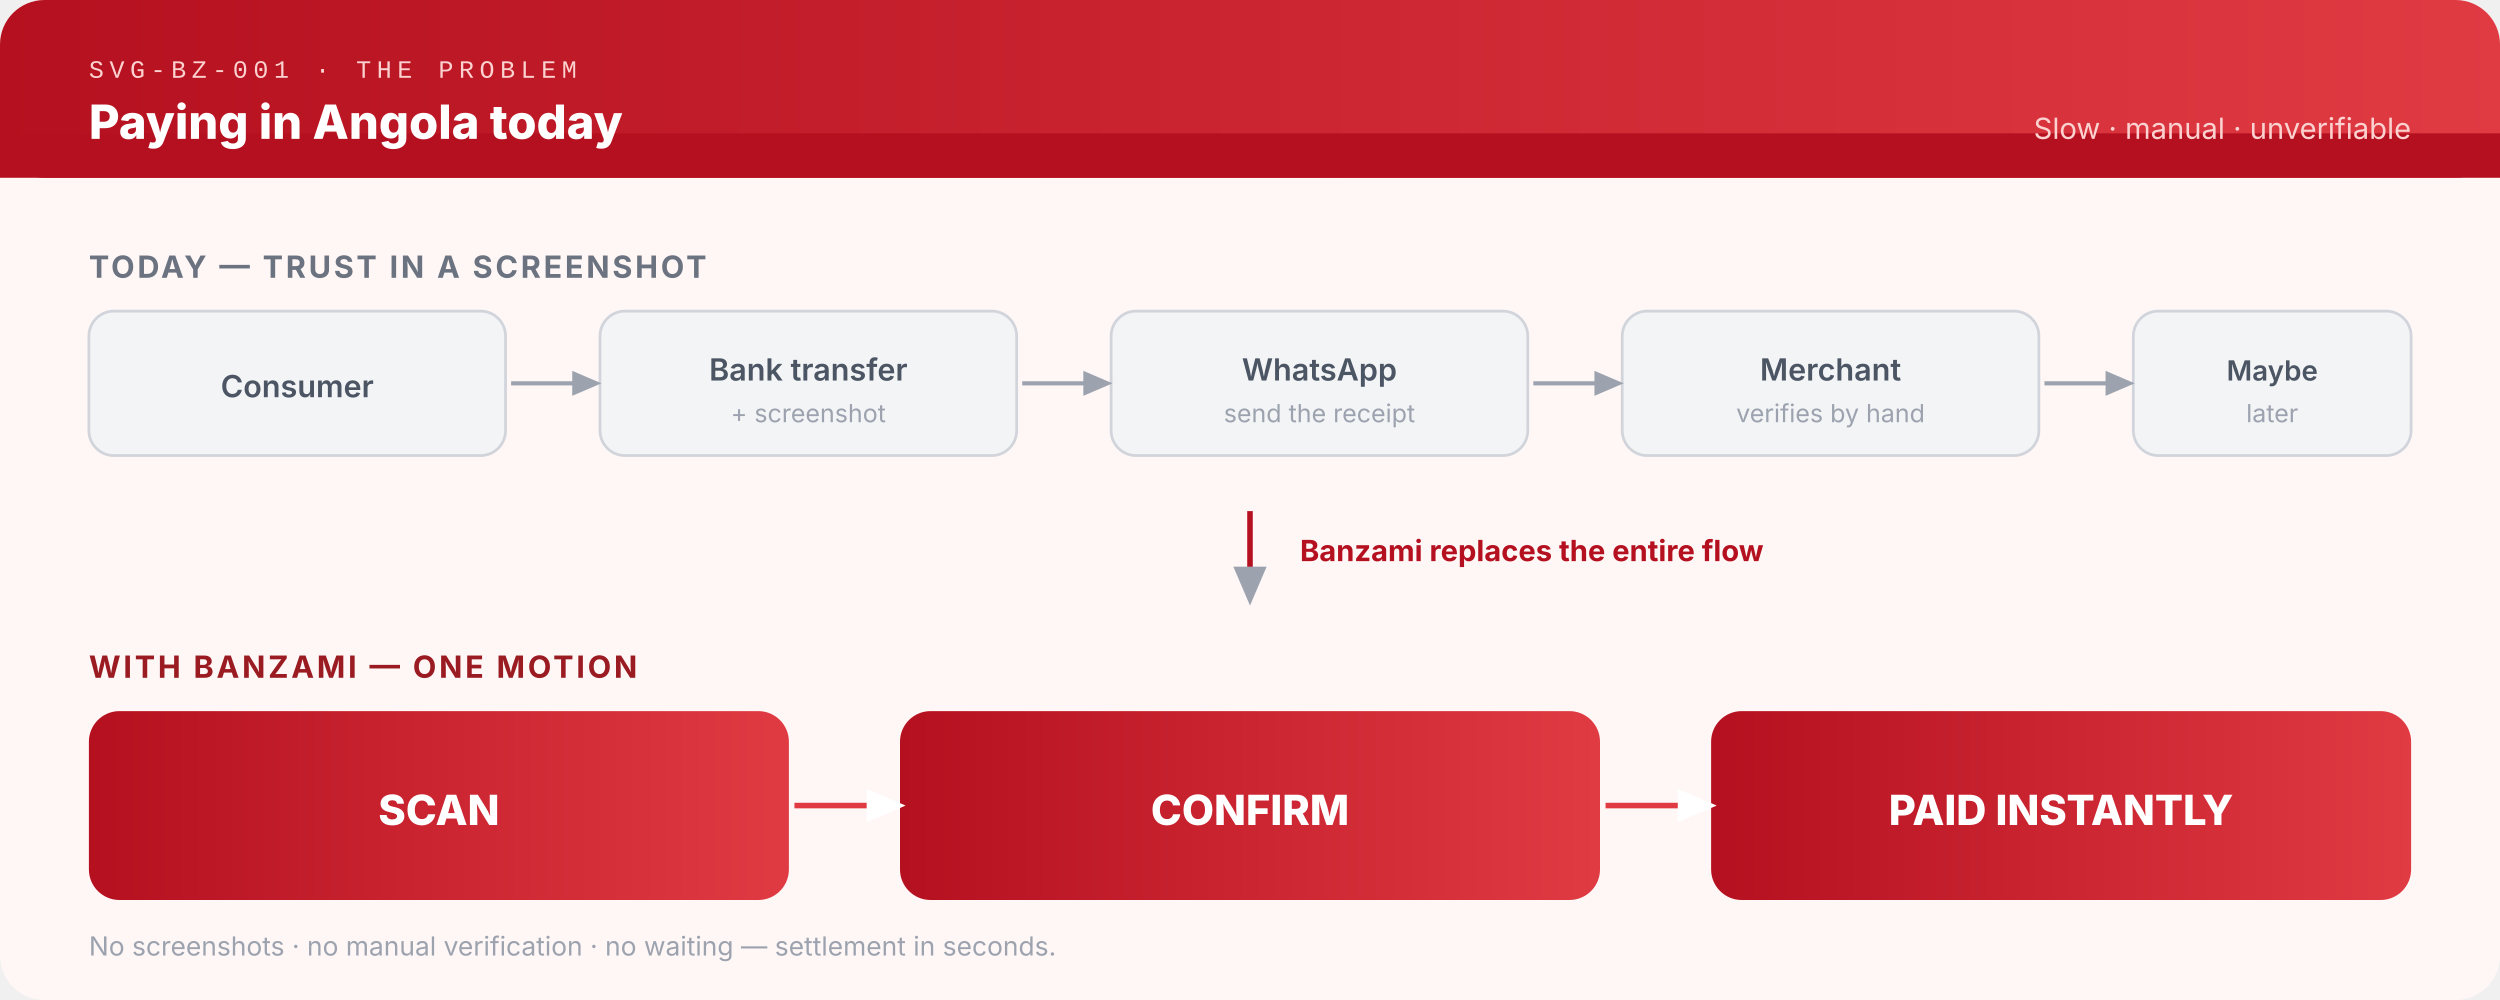
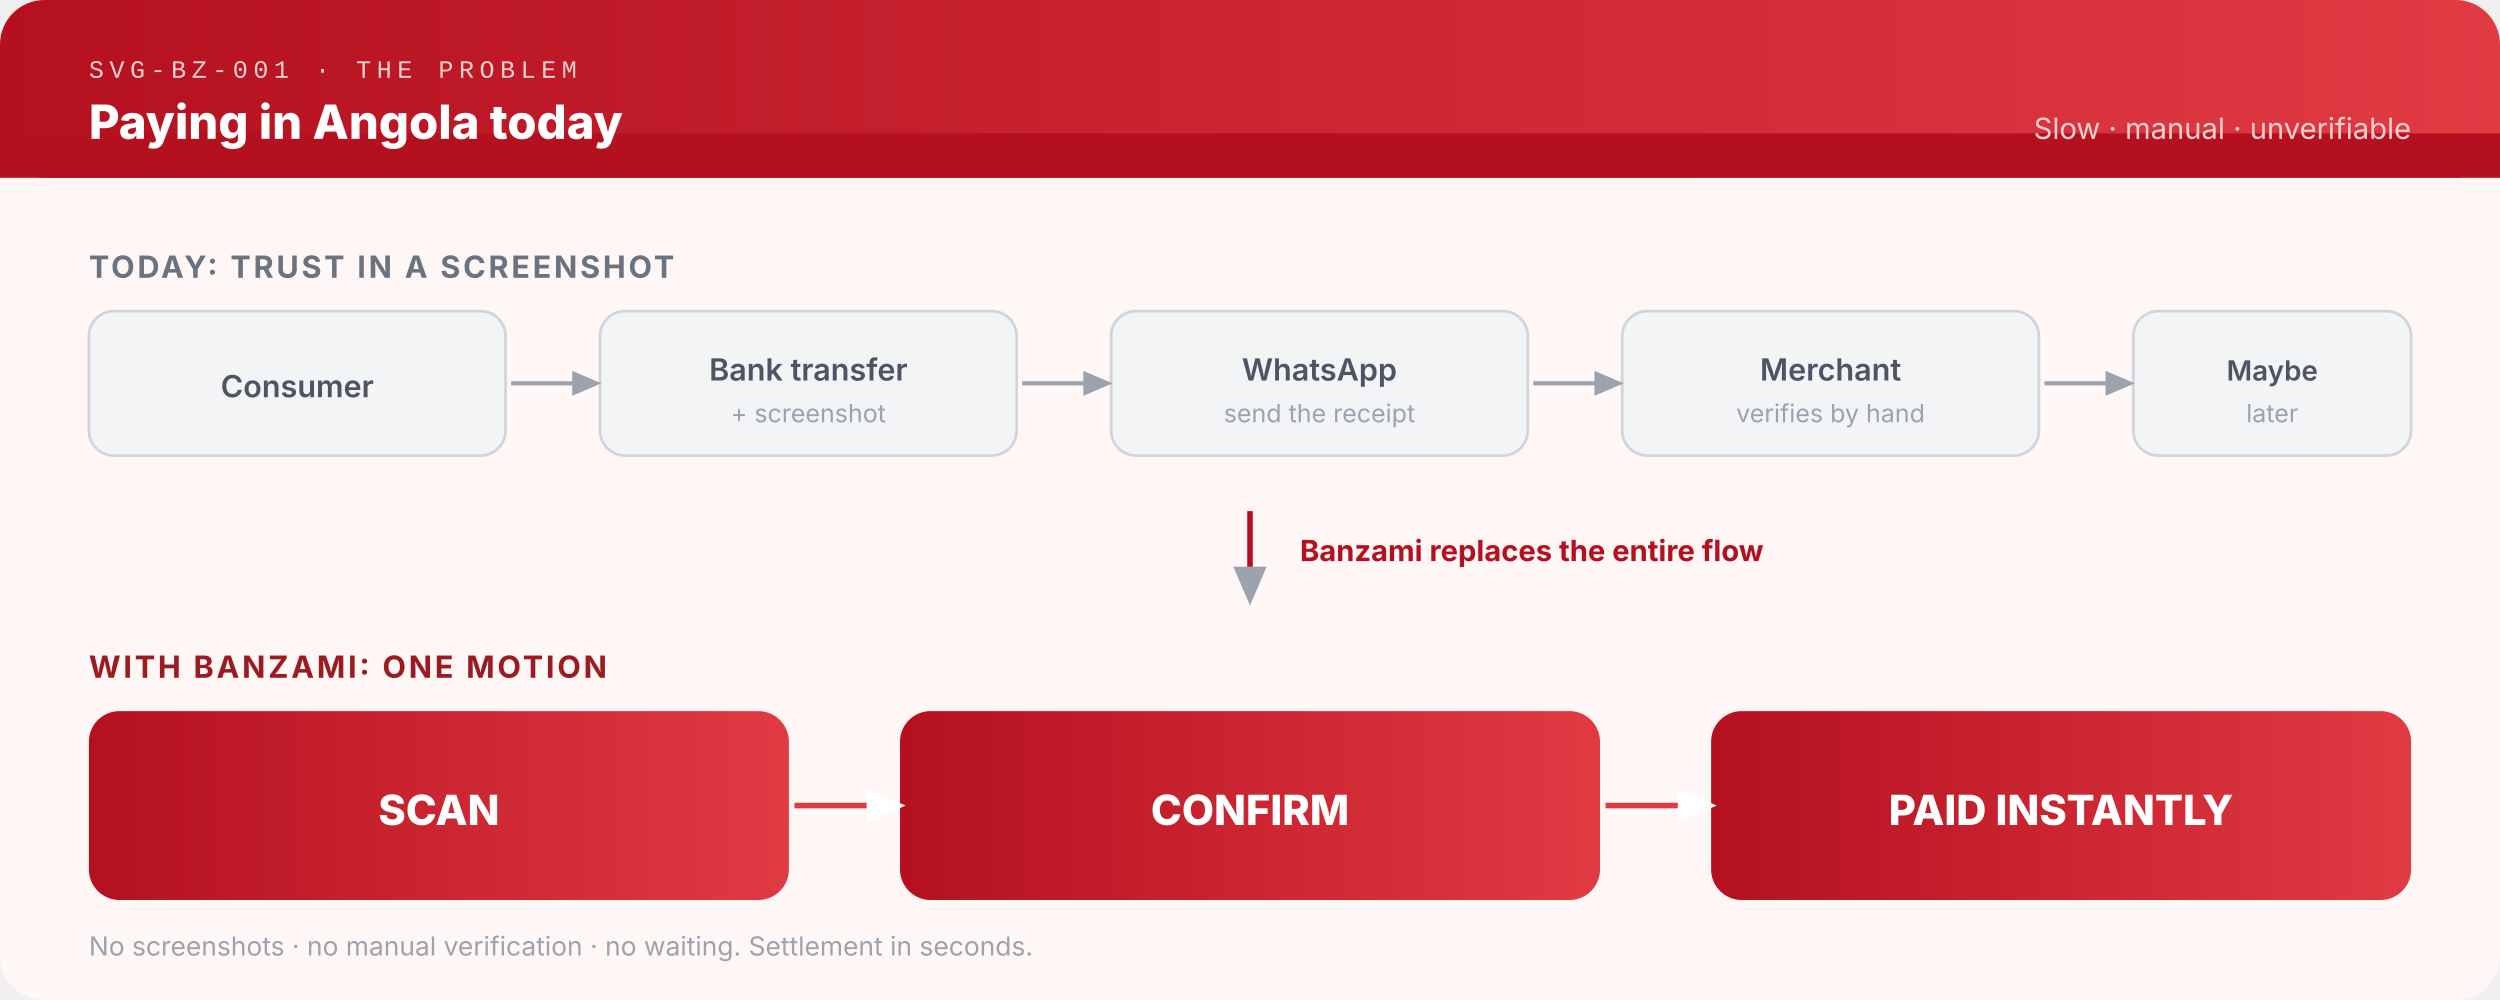
<svg xmlns="http://www.w3.org/2000/svg" viewBox="0 0 900 360" role="img" aria-label="The Problem Banzami Solves" font-family="system-ui,-apple-system,sans-serif">
  <defs>
    <linearGradient id="hg" x1="0" y1="0" x2="1" y2="0">
      <stop offset="0%" stop-color="#B5101F" />
      <stop offset="100%" stop-color="#E03A43" />
    </linearGradient>
    <marker id="ag" markerWidth="8" markerHeight="8" refX="4" refY="3" orient="auto">
      <path d="M0,0 L0,6 L7,3 z" fill="#9CA3AF" />
    </marker>
    <marker id="aw" markerWidth="8" markerHeight="8" refX="4" refY="3" orient="auto">
      <path d="M0,0 L0,6 L7,3 z" fill="#FFFFFF" />
    </marker>
  </defs>
  <rect width="900" height="360" fill="#FFF7F6" rx="16" />
  <rect x="0" y="0" width="900" height="64" fill="url(#hg)" rx="16" />
  <rect x="0" y="48" width="900" height="16" fill="#B5101F" />
  <text x="32" y="28" font-family="ui-monospace,'Courier New',monospace" font-size="9" fill="#FBD2D0" letter-spacing="2">SVG-BZ-001 · THE PROBLEM</text>
  <text x="32" y="50" font-size="17" font-weight="800" fill="#FFFFFF">Paying in Angola today</text>
  <text x="868" y="50" text-anchor="end" font-size="10.5" fill="#FBD2D0">Slow · manual · unverifiable</text>
-   <text x="32" y="100" font-size="11" font-weight="700" fill="#6B7280" letter-spacing="1">TODAY — TRUST IN A SCREENSHOT</text>
+   <text x="32" y="100" font-size="11" font-weight="700" fill="#6B7280" letter-spacing="1">TODAY: TRUST IN A SCREENSHOT</text>
  <g font-size="11" font-weight="600" fill="#4B5563">
    <rect x="32" y="112" width="150" height="52" rx="9" fill="#F3F4F6" stroke="#D1D5DB" />
    <text x="107" y="143" text-anchor="middle">Consumer</text>
    <rect x="216" y="112" width="150" height="52" rx="9" fill="#F3F4F6" stroke="#D1D5DB" />
    <text x="291" y="137" text-anchor="middle">Bank transfer</text>
    <text x="291" y="152" text-anchor="middle" font-size="9" font-weight="400" fill="#9CA3AF">+ screenshot</text>
    <rect x="400" y="112" width="150" height="52" rx="9" fill="#F3F4F6" stroke="#D1D5DB" />
    <text x="475" y="137" text-anchor="middle">WhatsApp</text>
    <text x="475" y="152" text-anchor="middle" font-size="9" font-weight="400" fill="#9CA3AF">send the receipt</text>
    <rect x="584" y="112" width="150" height="52" rx="9" fill="#F3F4F6" stroke="#D1D5DB" />
    <text x="659" y="137" text-anchor="middle">Merchant</text>
    <text x="659" y="152" text-anchor="middle" font-size="9" font-weight="400" fill="#9CA3AF">verifies by hand</text>
    <rect x="768" y="112" width="100" height="52" rx="9" fill="#F3F4F6" stroke="#D1D5DB" />
    <text x="818" y="137" text-anchor="middle" font-size="10">Maybe</text>
    <text x="818" y="152" text-anchor="middle" font-size="9" font-weight="400" fill="#9CA3AF">later</text>
  </g>
  <g stroke="#9CA3AF" stroke-width="1.5">
    <line x1="184" y1="138" x2="212" y2="138" marker-end="url(#ag)" />
    <line x1="368" y1="138" x2="396" y2="138" marker-end="url(#ag)" />
    <line x1="552" y1="138" x2="580" y2="138" marker-end="url(#ag)" />
    <line x1="736" y1="138" x2="764" y2="138" marker-end="url(#ag)" />
  </g>
  <line x1="450" y1="184" x2="450" y2="212" stroke="#B5101F" stroke-width="2" marker-end="url(#ag)" />
  <text x="468" y="202" font-size="10.5" font-weight="700" fill="#B5101F">Banzami replaces the entire flow</text>
-   <text x="32" y="244" font-size="11" font-weight="700" fill="#9A1B22" letter-spacing="1">WITH BANZAMI — ONE MOTION</text>
+   <text x="32" y="244" font-size="11" font-weight="700" fill="#9A1B22" letter-spacing="1">WITH BANZAMI: ONE MOTION</text>
  <g font-size="15" font-weight="800" fill="#FFFFFF">
    <rect x="32" y="256" width="252" height="68" rx="11" fill="url(#hg)" />
    <text x="158" y="297" text-anchor="middle">SCAN</text>
    <rect x="324" y="256" width="252" height="68" rx="11" fill="url(#hg)" />
    <text x="450" y="297" text-anchor="middle">CONFIRM</text>
    <rect x="616" y="256" width="252" height="68" rx="11" fill="url(#hg)" />
    <text x="742" y="297" text-anchor="middle">PAID INSTANTLY</text>
  </g>
  <g stroke="#E03A43" stroke-width="2">
    <line x1="286" y1="290" x2="320" y2="290" marker-end="url(#aw)" />
    <line x1="578" y1="290" x2="612" y2="290" marker-end="url(#aw)" />
  </g>
-   <text x="32" y="344" font-size="9.5" fill="#9CA3AF">No screenshots · no manual verification · no waiting — settlement in seconds.</text>
+   <text x="32" y="344" font-size="9.5" fill="#9CA3AF">No screenshots · no manual verification · no waiting. Settlement in seconds.</text>
</svg>
